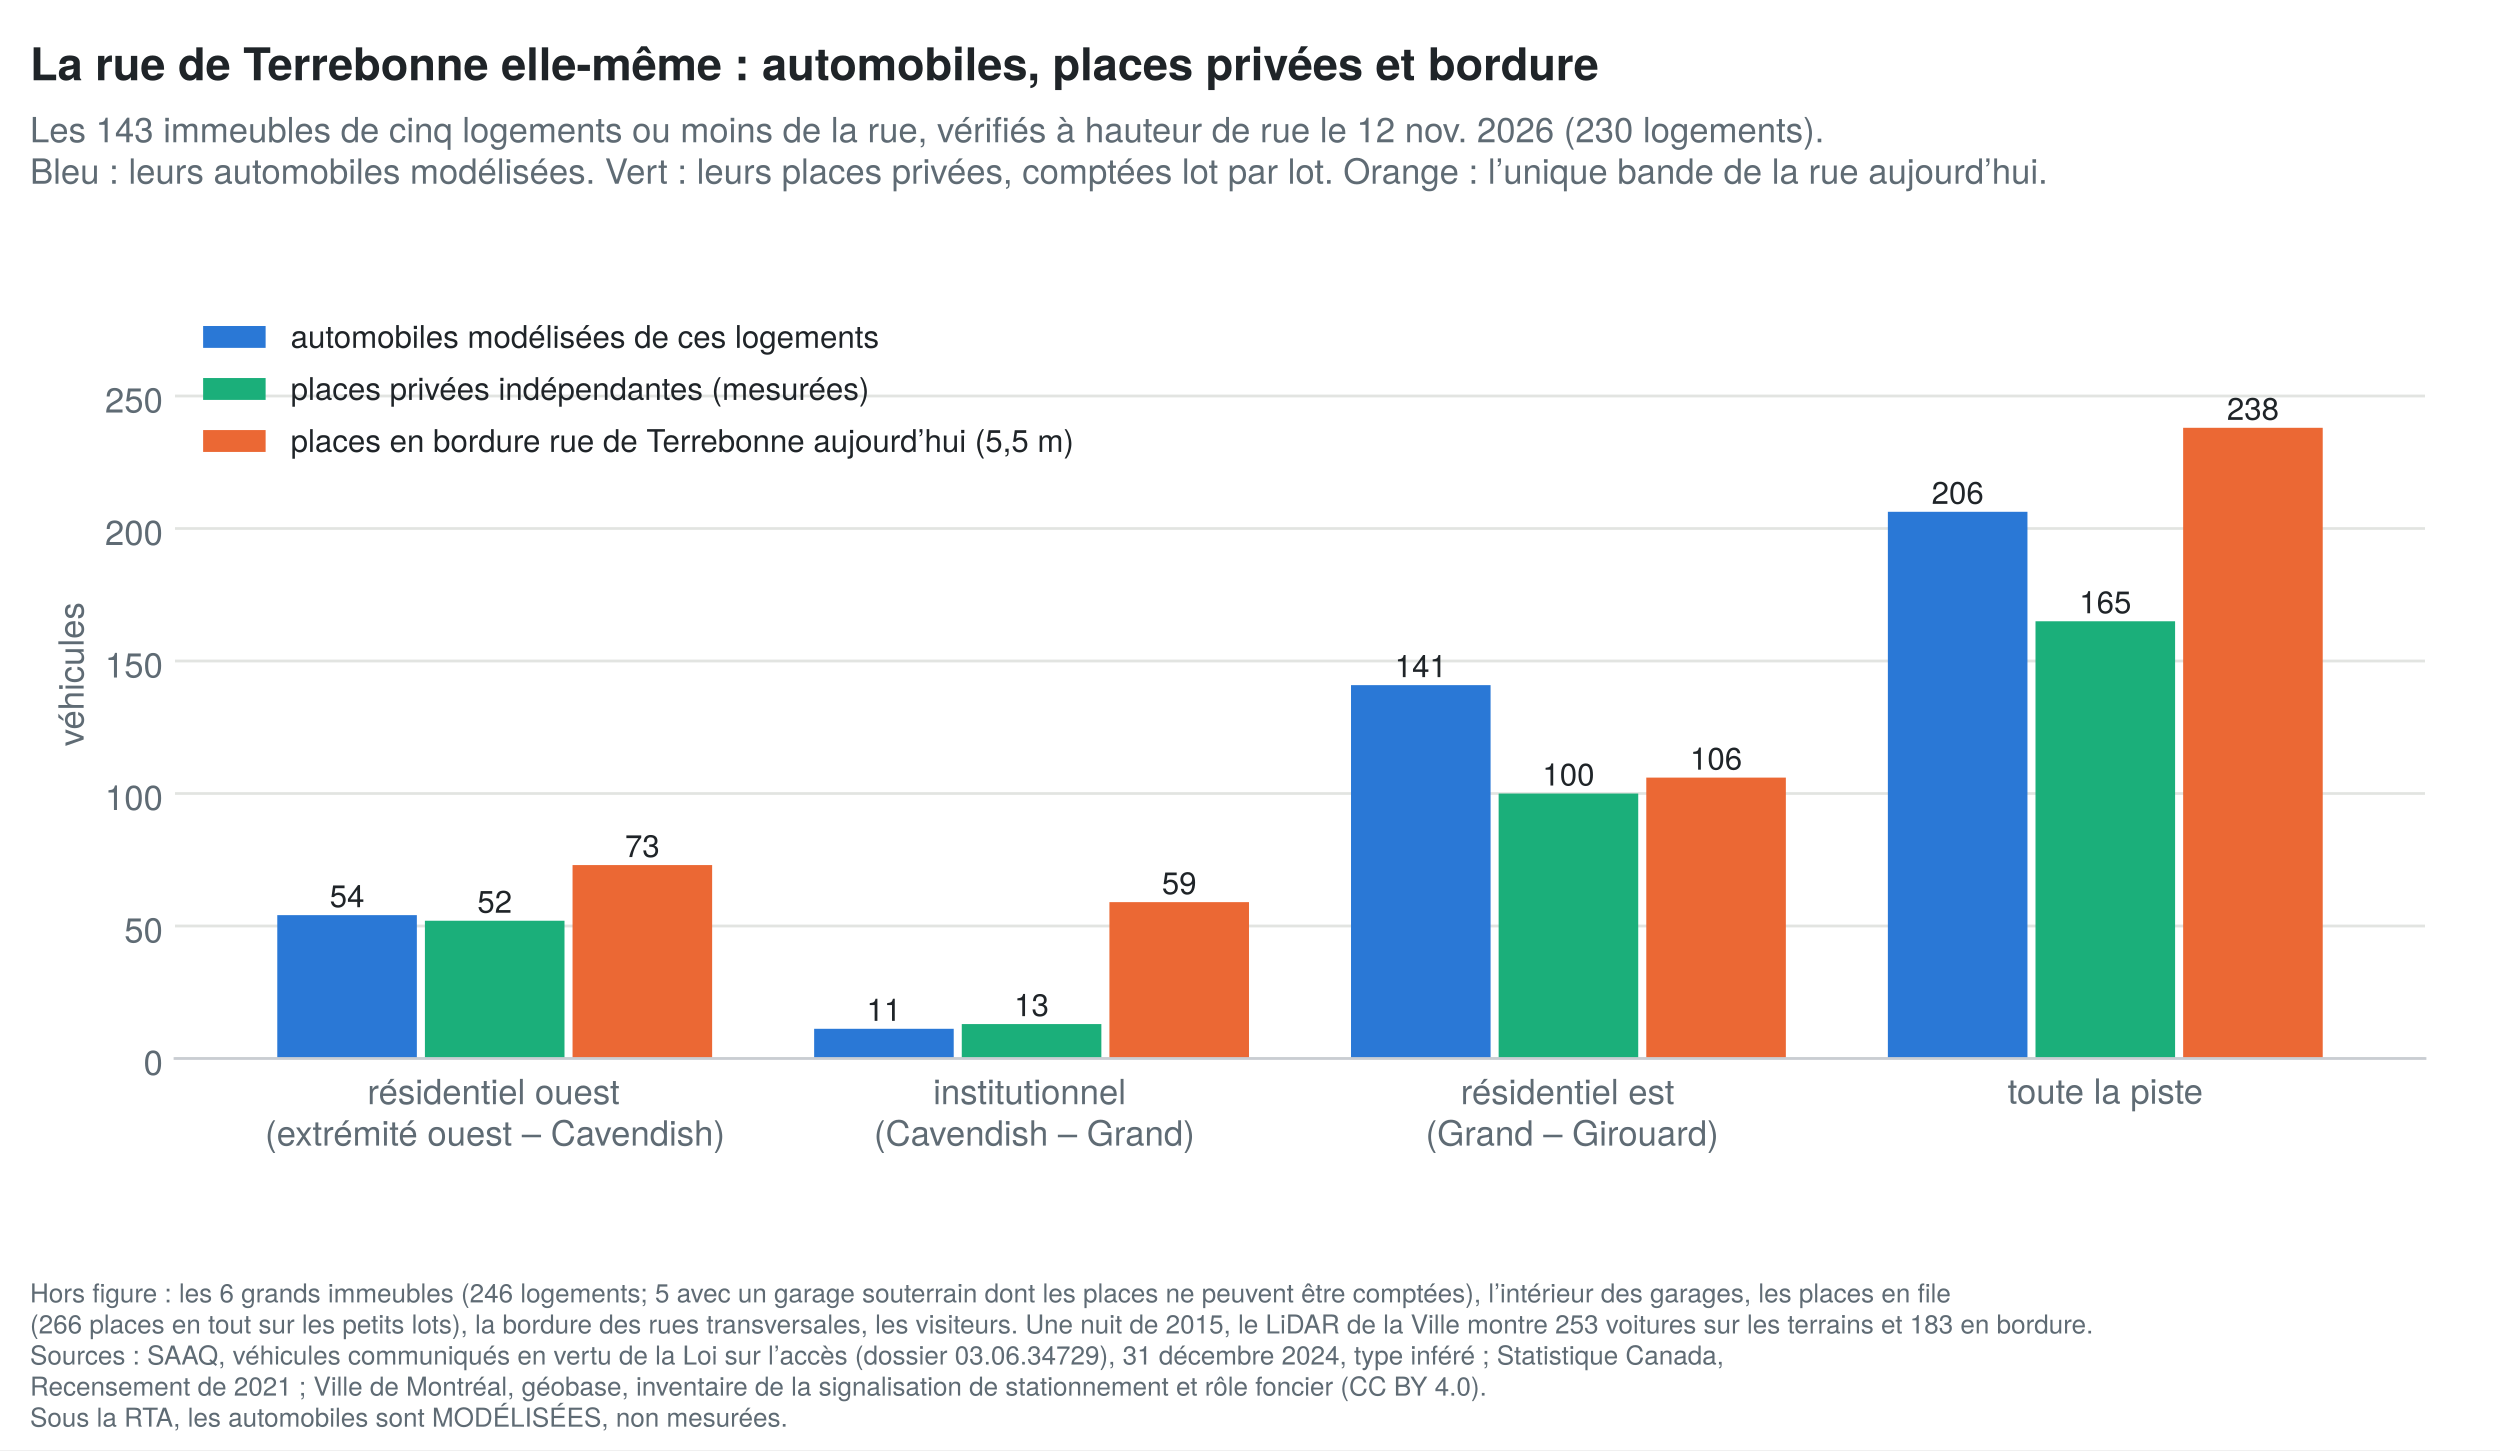
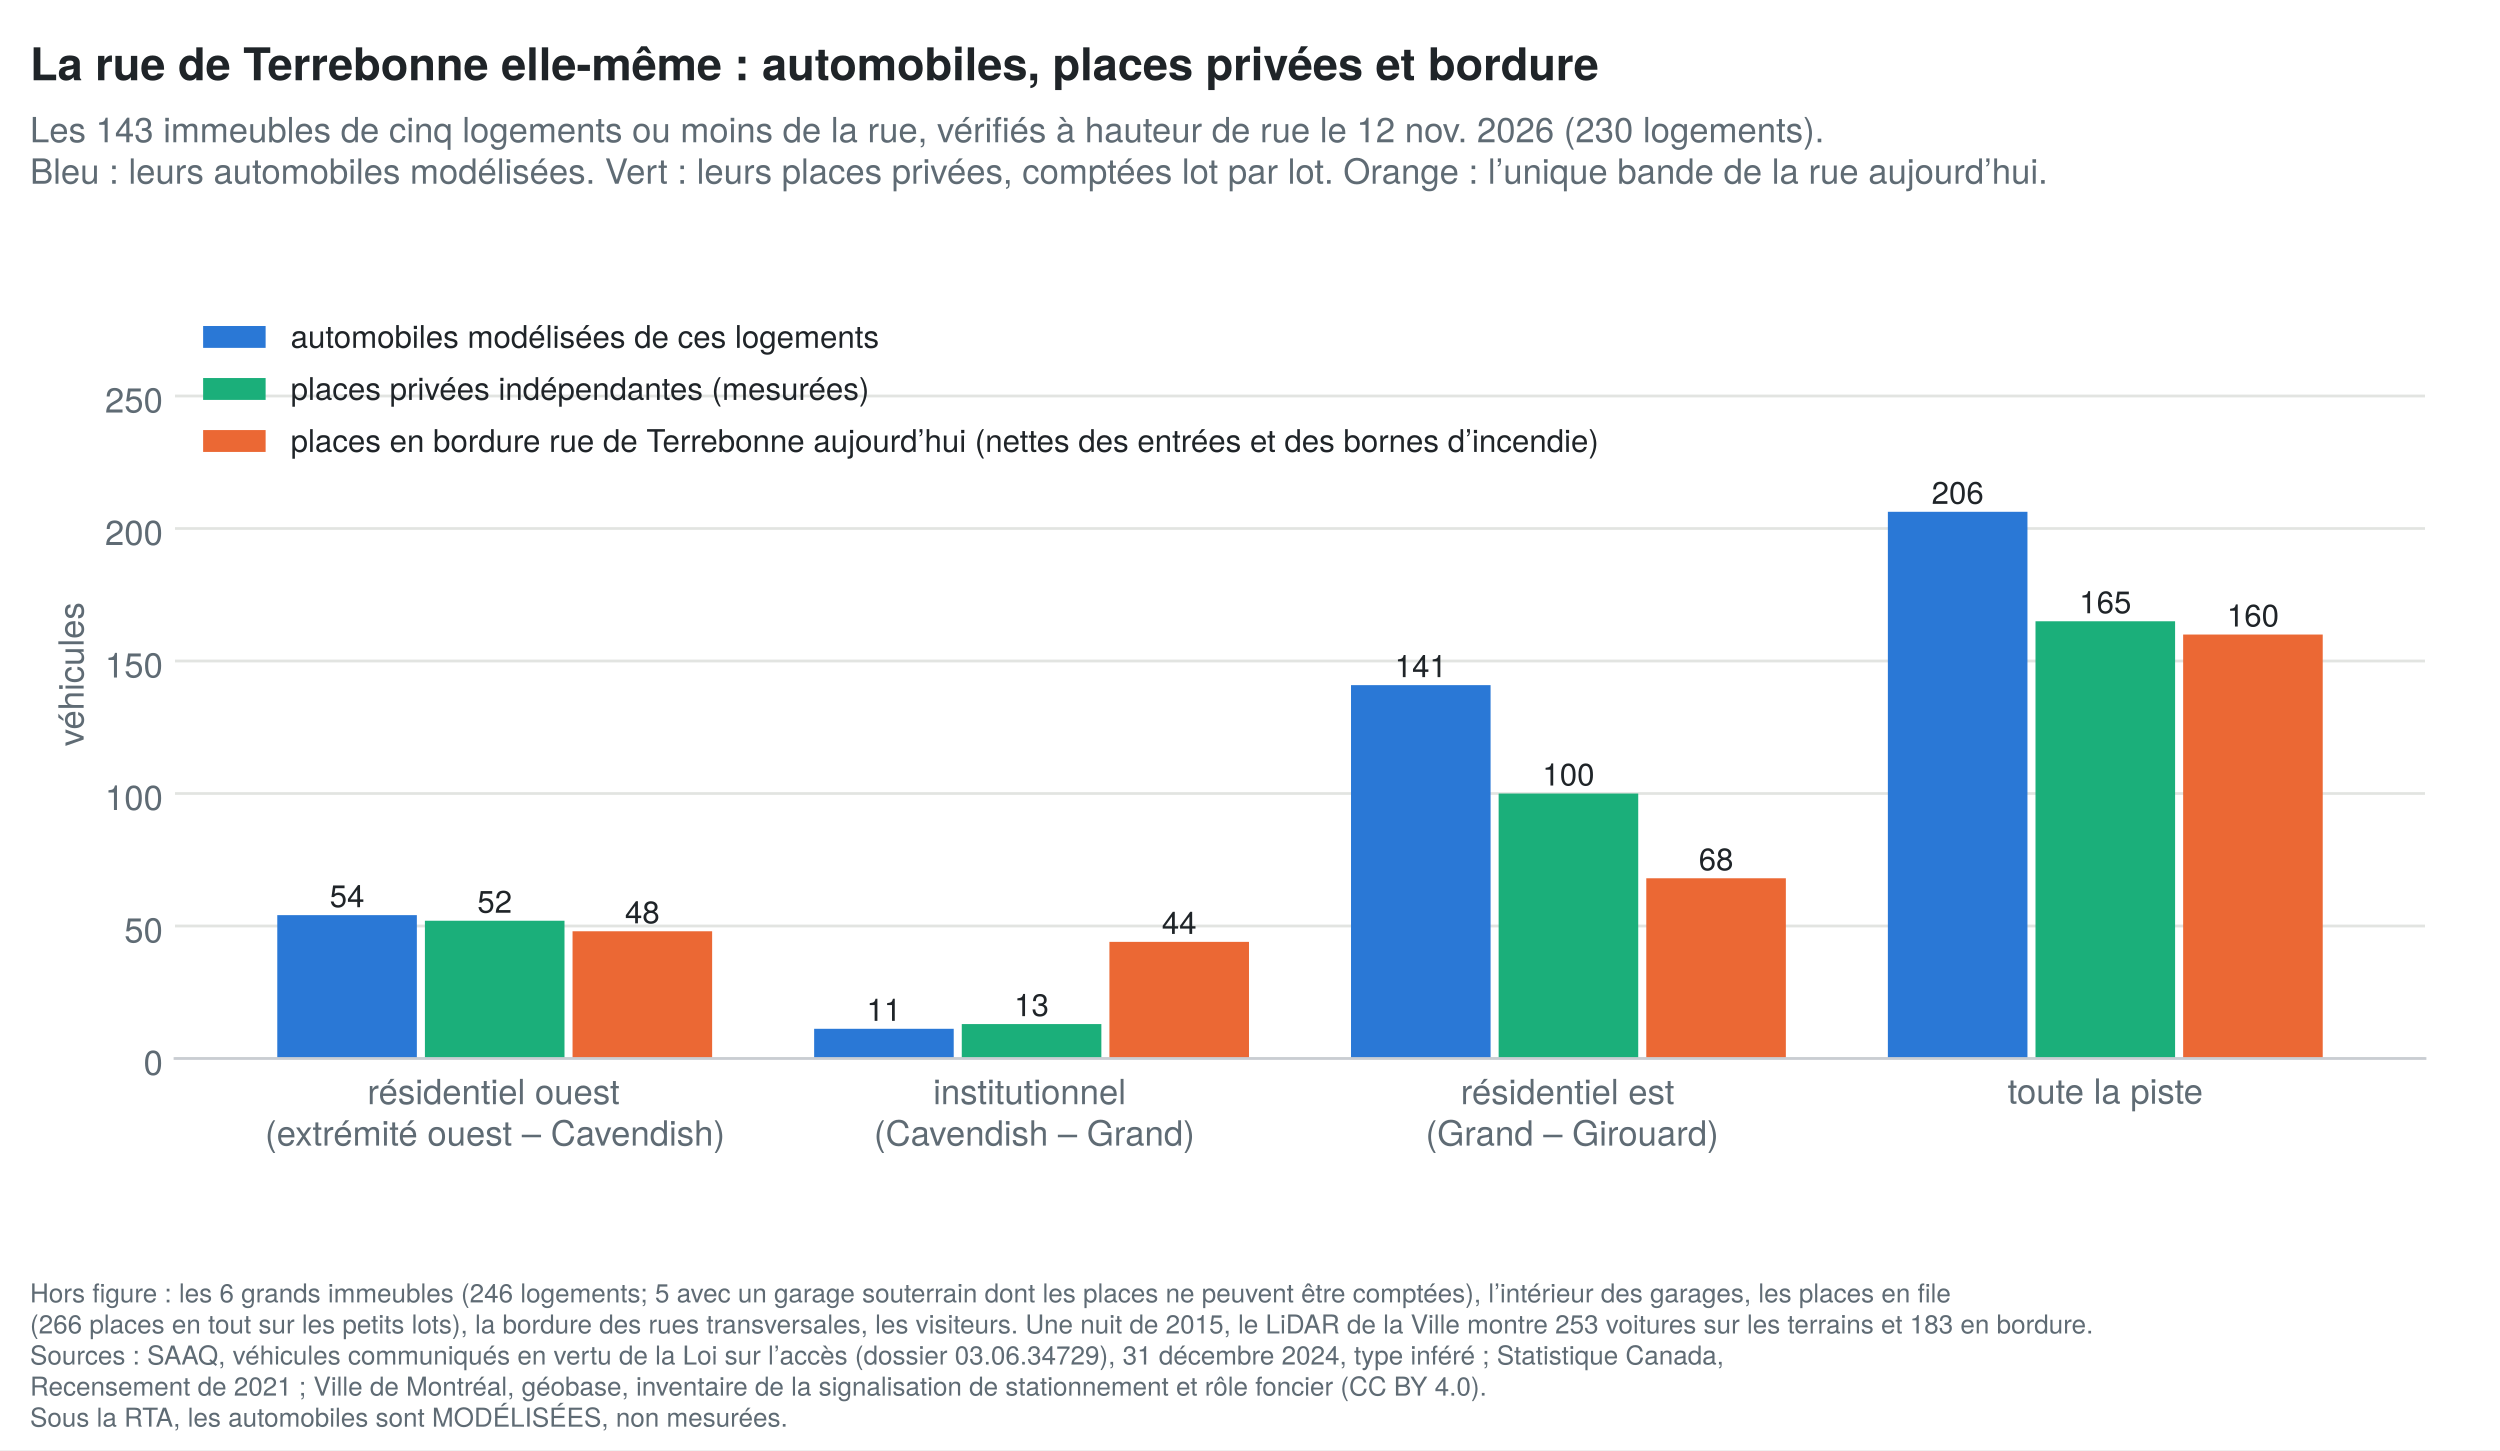
<svg xmlns="http://www.w3.org/2000/svg" width="720pt" height="417.6pt" viewBox="0 0 720 417.6" version="1.1">
  <defs>
    <style type="text/css">*{stroke-linejoin: round; stroke-linecap: butt}</style>
  </defs>
  <g id="figure_1">
    <g id="patch_1">
      <path d="M 0 417.6  L 720 417.6  L 720 0  L 0 0  z " style="fill: #ffffff" />
    </g>
    <g id="axes_1">
      <g id="patch_2">
        <path d="M 50.4 304.848  L 698.4 304.848  L 698.4 83.52  L 50.4 83.52  z " style="fill: #ffffff" />
      </g>
      <g id="matplotlib.axis_1">
        <g id="xtick_1">
          <g id="line2d_1" />
          <g id="text_1">
            <text style="font-size: 10px; font-family: 'Helvetica Neue'; fill: #5f6b74" transform="translate(105.8041 318.008)">résidentiel ouest</text>
            <text style="font-size: 10px; font-family: 'Helvetica Neue'; fill: #5f6b74" transform="translate(76.35413 329.938)">(extrémité ouest – Cavendish)</text>
          </g>
        </g>
        <g id="xtick_2">
          <g id="line2d_2" />
          <g id="text_2">
            <text style="font-size: 10px; font-family: 'Helvetica Neue'; fill: #5f6b74" transform="translate(268.7516 318.008)">institutionnel</text>
            <text style="font-size: 10px; font-family: 'Helvetica Neue'; fill: #5f6b74" transform="translate(251.7165 329.938)">(Cavendish – Grand)</text>
          </g>
        </g>
        <g id="xtick_3">
          <g id="line2d_3" />
          <g id="text_3">
            <text style="font-size: 10px; font-family: 'Helvetica Neue'; fill: #5f6b74" transform="translate(420.6882 318.008)">résidentiel est</text>
            <text style="font-size: 10px; font-family: 'Helvetica Neue'; fill: #5f6b74" transform="translate(410.5929 329.938)">(Grand – Girouard)</text>
          </g>
        </g>
        <g id="xtick_4">
          <g id="line2d_4" />
          <g id="text_4">
            <text style="font-size: 10px; font-family: 'Helvetica Neue'; text-anchor: middle; fill: #5f6b74" x="606.326" y="317.868" transform="rotate(-0 606.3256 317.868)">toute la piste</text>
          </g>
        </g>
      </g>
      <g id="matplotlib.axis_2">
        <g id="ytick_1">
          <g id="line2d_5">
-             <path d="M 50.4 304.848  L 698.4 304.848  " clip-path="url(#p380a1fe3f6)" style="fill: none; stroke: #e2e4e1; stroke-width: 0.8; stroke-linecap: square" />
+             <path d="M 50.4 304.848  L 698.4 304.848  " clip-path="url(#p068d340dbf)" style="fill: none; stroke: #e2e4e1; stroke-width: 0.8; stroke-linecap: square" />
          </g>
          <g id="line2d_6" />
          <g id="text_5">
            <text style="font-size: 10px; font-family: 'Helvetica Neue'; text-anchor: end; fill: #5f6b74" x="46.9" y="309.608" transform="rotate(-0 46.9 309.608)">0</text>
          </g>
        </g>
        <g id="ytick_2">
          <g id="line2d_7">
-             <path d="M 50.4 266.688  L 698.4 266.688  " clip-path="url(#p380a1fe3f6)" style="fill: none; stroke: #e2e4e1; stroke-width: 0.8; stroke-linecap: square" />
+             <path d="M 50.4 266.688  L 698.4 266.688  " clip-path="url(#p068d340dbf)" style="fill: none; stroke: #e2e4e1; stroke-width: 0.8; stroke-linecap: square" />
          </g>
          <g id="line2d_8" />
          <g id="text_6">
            <text style="font-size: 10px; font-family: 'Helvetica Neue'; text-anchor: end; fill: #5f6b74" x="46.9" y="271.448" transform="rotate(-0 46.9 271.448)">50</text>
          </g>
        </g>
        <g id="ytick_3">
          <g id="line2d_9">
-             <path d="M 50.4 228.528  L 698.4 228.528  " clip-path="url(#p380a1fe3f6)" style="fill: none; stroke: #e2e4e1; stroke-width: 0.8; stroke-linecap: square" />
+             <path d="M 50.4 228.528  L 698.4 228.528  " clip-path="url(#p068d340dbf)" style="fill: none; stroke: #e2e4e1; stroke-width: 0.8; stroke-linecap: square" />
          </g>
          <g id="line2d_10" />
          <g id="text_7">
            <text style="font-size: 10px; font-family: 'Helvetica Neue'; text-anchor: end; fill: #5f6b74" x="46.9" y="233.288" transform="rotate(-0 46.9 233.288)">100</text>
          </g>
        </g>
        <g id="ytick_4">
          <g id="line2d_11">
-             <path d="M 50.4 190.368  L 698.4 190.368  " clip-path="url(#p380a1fe3f6)" style="fill: none; stroke: #e2e4e1; stroke-width: 0.8; stroke-linecap: square" />
+             <path d="M 50.4 190.368  L 698.4 190.368  " clip-path="url(#p068d340dbf)" style="fill: none; stroke: #e2e4e1; stroke-width: 0.8; stroke-linecap: square" />
          </g>
          <g id="line2d_12" />
          <g id="text_8">
            <text style="font-size: 10px; font-family: 'Helvetica Neue'; text-anchor: end; fill: #5f6b74" x="46.9" y="195.128" transform="rotate(-0 46.9 195.128)">150</text>
          </g>
        </g>
        <g id="ytick_5">
          <g id="line2d_13">
-             <path d="M 50.4 152.208  L 698.4 152.208  " clip-path="url(#p380a1fe3f6)" style="fill: none; stroke: #e2e4e1; stroke-width: 0.8; stroke-linecap: square" />
+             <path d="M 50.4 152.208  L 698.4 152.208  " clip-path="url(#p068d340dbf)" style="fill: none; stroke: #e2e4e1; stroke-width: 0.8; stroke-linecap: square" />
          </g>
          <g id="line2d_14" />
          <g id="text_9">
            <text style="font-size: 10px; font-family: 'Helvetica Neue'; text-anchor: end; fill: #5f6b74" x="46.9" y="156.968" transform="rotate(-0 46.9 156.968)">200</text>
          </g>
        </g>
        <g id="ytick_6">
          <g id="line2d_15">
-             <path d="M 50.4 114.048  L 698.4 114.048  " clip-path="url(#p380a1fe3f6)" style="fill: none; stroke: #e2e4e1; stroke-width: 0.8; stroke-linecap: square" />
+             <path d="M 50.4 114.048  L 698.4 114.048  " clip-path="url(#p068d340dbf)" style="fill: none; stroke: #e2e4e1; stroke-width: 0.8; stroke-linecap: square" />
          </g>
          <g id="line2d_16" />
          <g id="text_10">
            <text style="font-size: 10px; font-family: 'Helvetica Neue'; text-anchor: end; fill: #5f6b74" x="46.9" y="118.808" transform="rotate(-0 46.9 118.808)">250</text>
          </g>
        </g>
        <g id="text_11">
          <text style="font-size: 10px; font-family: 'Helvetica Neue'; text-anchor: middle; fill: #5f6b74" x="24.092" y="194.184" transform="rotate(-90 24.09188 194.184)">véhicules</text>
        </g>
      </g>
      <g id="patch_3">
-         <path d="M 79.855 304.848  L 120.055 304.848  L 120.055 263.559  L 79.855 263.559  z " clip-path="url(#p380a1fe3f6)" style="fill: #2a78d6" />
+         <path d="M 79.855 304.848  L 120.055 304.848  L 120.055 263.559  L 79.855 263.559  z " clip-path="url(#p068d340dbf)" style="fill: #2a78d6" />
      </g>
      <g id="patch_4">
-         <path d="M 234.472 304.848  L 274.672 304.848  L 274.672 296.3  L 234.472 296.3  z " clip-path="url(#p380a1fe3f6)" style="fill: #2a78d6" />
+         <path d="M 234.472 304.848  L 274.672 304.848  L 274.672 296.3  L 234.472 296.3  z " clip-path="url(#p068d340dbf)" style="fill: #2a78d6" />
      </g>
      <g id="patch_5">
-         <path d="M 389.089 304.848  L 429.289 304.848  L 429.289 197.313  L 389.089 197.313  z " clip-path="url(#p380a1fe3f6)" style="fill: #2a78d6" />
+         <path d="M 389.089 304.848  L 429.289 304.848  L 429.289 197.313  L 389.089 197.313  z " clip-path="url(#p068d340dbf)" style="fill: #2a78d6" />
      </g>
      <g id="patch_6">
-         <path d="M 543.706 304.848  L 583.906 304.848  L 583.906 147.4  L 543.706 147.4  z " clip-path="url(#p380a1fe3f6)" style="fill: #2a78d6" />
+         <path d="M 543.706 304.848  L 583.906 304.848  L 583.906 147.4  L 543.706 147.4  z " clip-path="url(#p068d340dbf)" style="fill: #2a78d6" />
      </g>
      <g id="patch_7">
-         <path d="M 122.374 304.848  L 162.575 304.848  L 162.575 265.162  L 122.374 265.162  z " clip-path="url(#p380a1fe3f6)" style="fill: #1baf7a" />
+         <path d="M 122.374 304.848  L 162.575 304.848  L 162.575 265.162  L 122.374 265.162  z " clip-path="url(#p068d340dbf)" style="fill: #1baf7a" />
      </g>
      <g id="patch_8">
-         <path d="M 276.991 304.848  L 317.192 304.848  L 317.192 294.926  L 276.991 294.926  z " clip-path="url(#p380a1fe3f6)" style="fill: #1baf7a" />
+         <path d="M 276.991 304.848  L 317.192 304.848  L 317.192 294.926  L 276.991 294.926  z " clip-path="url(#p068d340dbf)" style="fill: #1baf7a" />
      </g>
      <g id="patch_9">
-         <path d="M 431.608 304.848  L 471.809 304.848  L 471.809 228.528  L 431.608 228.528  z " clip-path="url(#p380a1fe3f6)" style="fill: #1baf7a" />
+         <path d="M 431.608 304.848  L 471.809 304.848  L 471.809 228.528  L 431.608 228.528  z " clip-path="url(#p068d340dbf)" style="fill: #1baf7a" />
      </g>
      <g id="patch_10">
-         <path d="M 586.225 304.848  L 626.426 304.848  L 626.426 178.92  L 586.225 178.92  z " clip-path="url(#p380a1fe3f6)" style="fill: #1baf7a" />
+         <path d="M 586.225 304.848  L 626.426 304.848  L 626.426 178.92  L 586.225 178.92  z " clip-path="url(#p068d340dbf)" style="fill: #1baf7a" />
      </g>
      <g id="patch_11">
-         <path d="M 164.894 304.848  L 205.094 304.848  L 205.094 249.134  L 164.894 249.134  z " clip-path="url(#p380a1fe3f6)" style="fill: #eb6834" />
+         <path d="M 164.894 304.848  L 205.094 304.848  L 205.094 268.214  L 164.894 268.214  z " clip-path="url(#p068d340dbf)" style="fill: #eb6834" />
      </g>
      <g id="patch_12">
-         <path d="M 319.511 304.848  L 359.711 304.848  L 359.711 259.819  L 319.511 259.819  z " clip-path="url(#p380a1fe3f6)" style="fill: #eb6834" />
+         <path d="M 319.511 304.848  L 359.711 304.848  L 359.711 271.267  L 319.511 271.267  z " clip-path="url(#p068d340dbf)" style="fill: #eb6834" />
      </g>
      <g id="patch_13">
-         <path d="M 474.128 304.848  L 514.328 304.848  L 514.328 223.949  L 474.128 223.949  z " clip-path="url(#p380a1fe3f6)" style="fill: #eb6834" />
+         <path d="M 474.128 304.848  L 514.328 304.848  L 514.328 252.95  L 474.128 252.95  z " clip-path="url(#p068d340dbf)" style="fill: #eb6834" />
      </g>
      <g id="patch_14">
-         <path d="M 628.745 304.848  L 668.945 304.848  L 668.945 123.206  L 628.745 123.206  z " clip-path="url(#p380a1fe3f6)" style="fill: #eb6834" />
+         <path d="M 628.745 304.848  L 668.945 304.848  L 668.945 182.736  L 628.745 182.736  z " clip-path="url(#p068d340dbf)" style="fill: #eb6834" />
      </g>
      <g id="patch_15">
        <path d="M 50.4 304.848  L 698.4 304.848  " style="fill: none; stroke: #c9cdd2; stroke-width: 0.8; stroke-linejoin: miter; stroke-linecap: square" />
      </g>
      <g id="text_12">
        <text style="font-size: 9px; font-family: 'Helvetica Neue'; text-anchor: middle; fill: #1f2428" x="99.955" y="261.269" transform="rotate(-0 99.95476 261.2693)">54</text>
      </g>
      <g id="text_13">
        <text style="font-size: 9px; font-family: 'Helvetica Neue'; text-anchor: middle; fill: #1f2428" x="254.572" y="294.011" transform="rotate(-0 254.5718 294.0106)">11</text>
      </g>
      <g id="text_14">
        <text style="font-size: 9px; font-family: 'Helvetica Neue'; text-anchor: middle; fill: #1f2428" x="409.189" y="195.024" transform="rotate(-0 409.1888 195.0235)">141</text>
      </g>
      <g id="text_15">
        <text style="font-size: 9px; font-family: 'Helvetica Neue'; text-anchor: middle; fill: #1f2428" x="563.806" y="145.11" transform="rotate(-0 563.8059 145.1102)">206</text>
      </g>
      <g id="text_16">
        <text style="font-size: 9px; font-family: 'Helvetica Neue'; text-anchor: middle; fill: #1f2428" x="142.474" y="262.872" transform="rotate(-0 142.4744 262.872)">52</text>
      </g>
      <g id="text_17">
        <text style="font-size: 9px; font-family: 'Helvetica Neue'; text-anchor: middle; fill: #1f2428" x="297.091" y="292.637" transform="rotate(-0 297.0915 292.6368)">13</text>
      </g>
      <g id="text_18">
        <text style="font-size: 9px; font-family: 'Helvetica Neue'; text-anchor: middle; fill: #1f2428" x="451.709" y="226.238" transform="rotate(-0 451.7085 226.2384)">100</text>
      </g>
      <g id="text_19">
        <text style="font-size: 9px; font-family: 'Helvetica Neue'; text-anchor: middle; fill: #1f2428" x="606.326" y="176.63" transform="rotate(-0 606.3256 176.6304)">165</text>
      </g>
      <g id="text_20">
-         <text style="font-size: 9px; font-family: 'Helvetica Neue'; text-anchor: middle; fill: #1f2428" x="184.994" y="246.845" transform="rotate(-0 184.9941 246.8448)">73</text>
+         <text style="font-size: 9px; font-family: 'Helvetica Neue'; text-anchor: middle; fill: #1f2428" x="184.994" y="265.925" transform="rotate(-0 184.9941 265.9248)">48</text>
      </g>
      <g id="text_21">
-         <text style="font-size: 9px; font-family: 'Helvetica Neue'; text-anchor: middle; fill: #1f2428" x="339.611" y="257.53" transform="rotate(-0 339.6112 257.5296)">59</text>
+         <text style="font-size: 9px; font-family: 'Helvetica Neue'; text-anchor: middle; fill: #1f2428" x="339.611" y="268.978" transform="rotate(-0 339.6112 268.9776)">44</text>
      </g>
      <g id="text_22">
-         <text style="font-size: 9px; font-family: 'Helvetica Neue'; text-anchor: middle; fill: #1f2428" x="494.228" y="221.659" transform="rotate(-0 494.2282 221.6592)">106</text>
+         <text style="font-size: 9px; font-family: 'Helvetica Neue'; text-anchor: middle; fill: #1f2428" x="494.228" y="250.661" transform="rotate(-0 494.2282 250.6608)">68</text>
      </g>
      <g id="text_23">
-         <text style="font-size: 9px; font-family: 'Helvetica Neue'; text-anchor: middle; fill: #1f2428" x="648.845" y="120.917" transform="rotate(-0 648.8452 120.9168)">238</text>
+         <text style="font-size: 9px; font-family: 'Helvetica Neue'; text-anchor: middle; fill: #1f2428" x="648.845" y="180.446" transform="rotate(-0 648.8452 180.4464)">160</text>
      </g>
      <g id="legend_1">
        <g id="patch_16">
          <path d="M 58.5 100.188  L 76.5 100.188  L 76.5 93.888  L 58.5 93.888  z " style="fill: #2a78d6" />
        </g>
        <g id="text_24">
          <text style="font-size: 9px; font-family: 'Helvetica Neue'; text-anchor: start; fill: #1f2428" x="83.7" y="100.188" transform="rotate(-0 83.7 100.188)">automobiles modélisées de ces logements</text>
        </g>
        <g id="patch_17">
          <path d="M 58.5 115.173  L 76.5 115.173  L 76.5 108.873  L 58.5 108.873  z " style="fill: #1baf7a" />
        </g>
        <g id="text_25">
          <text style="font-size: 9px; font-family: 'Helvetica Neue'; text-anchor: start; fill: #1f2428" x="83.7" y="115.173" transform="rotate(-0 83.7 115.173)">places privées indépendantes (mesurées)</text>
        </g>
        <g id="patch_18">
          <path d="M 58.5 130.158  L 76.5 130.158  L 76.5 123.858  L 58.5 123.858  z " style="fill: #eb6834" />
        </g>
        <g id="text_26">
-           <text style="font-size: 9px; font-family: 'Helvetica Neue'; text-anchor: start; fill: #1f2428" x="83.7" y="130.158" transform="rotate(-0 83.7 130.158)">places en bordure rue de Terrebonne aujourd’hui (5,5 m)</text>
+           <text style="font-size: 9px; font-family: 'Helvetica Neue'; text-anchor: start; fill: #1f2428" x="83.7" y="130.158" transform="rotate(-0 83.7 130.158)">places en bordure rue de Terrebonne aujourd’hui (nettes des entrées et des bornes d’incendie)</text>
        </g>
      </g>
    </g>
    <g id="text_27">
      <text style="font-weight: 700; font-size: 13px; font-family: 'Helvetica Neue'; text-anchor: start; fill: #1f2428" x="8.64" y="23.115" transform="rotate(-0 8.64 23.115)">La rue de Terrebonne elle-même : automobiles, places privées et bordure</text>
    </g>
    <g id="text_28">
      <text style="font-size: 10px; font-family: 'Helvetica Neue'; fill: #5f6b74" transform="translate(8.64 40.98)">Les 143 immeubles de cinq logements ou moins de la rue, vérifiés à hauteur de rue le 12 nov. 2026 (230 logements).</text>
      <text style="font-size: 10px; font-family: 'Helvetica Neue'; fill: #5f6b74" transform="translate(8.64 52.91)">Bleu : leurs automobiles modélisées. Vert : leurs places privées, comptées lot par lot. Orange : l’unique bande de la rue aujourd’hui.</text>
    </g>
    <g id="text_29">
      <text style="font-size: 7.5px; font-family: 'Helvetica Neue'; fill: #5f6b74" transform="translate(8.64 375.0963)">Hors figure : les 6 grands immeubles (246 logements; 5 avec un garage souterrain dont les places ne peuvent être comptées), l’intérieur des garages, les places en file</text>
      <text style="font-size: 7.5px; font-family: 'Helvetica Neue'; fill: #5f6b74" transform="translate(8.64 384.0438)">(266 places en tout sur les petits lots), la bordure des rues transversales, les visiteurs. Une nuit de 2015, le LiDAR de la Ville montre 253 voitures sur les terrains et 183 en bordure.</text>
      <text style="font-size: 7.5px; font-family: 'Helvetica Neue'; fill: #5f6b74" transform="translate(8.64 392.9913)">Sources : SAAQ, véhicules communiqués en vertu de la Loi sur l’accès (dossier 03.06.34729), 31 décembre 2024, type inféré ; Statistique Canada,</text>
      <text style="font-size: 7.5px; font-family: 'Helvetica Neue'; fill: #5f6b74" transform="translate(8.64 401.9388)">Recensement de 2021 ; Ville de Montréal, géobase, inventaire de la signalisation de stationnement et rôle foncier (CC BY 4.0).</text>
      <text style="font-size: 7.5px; font-family: 'Helvetica Neue'; fill: #5f6b74" transform="translate(8.64 410.8863)">Sous la RTA, les automobiles sont MODÉLISÉES, non mesurées.</text>
    </g>
  </g>
  <defs>
-     <clipPath id="p380a1fe3f6">
+     <clipPath id="p068d340dbf">
      <rect x="50.4" y="83.52" width="648" height="221.328" />
    </clipPath>
  </defs>
</svg>
